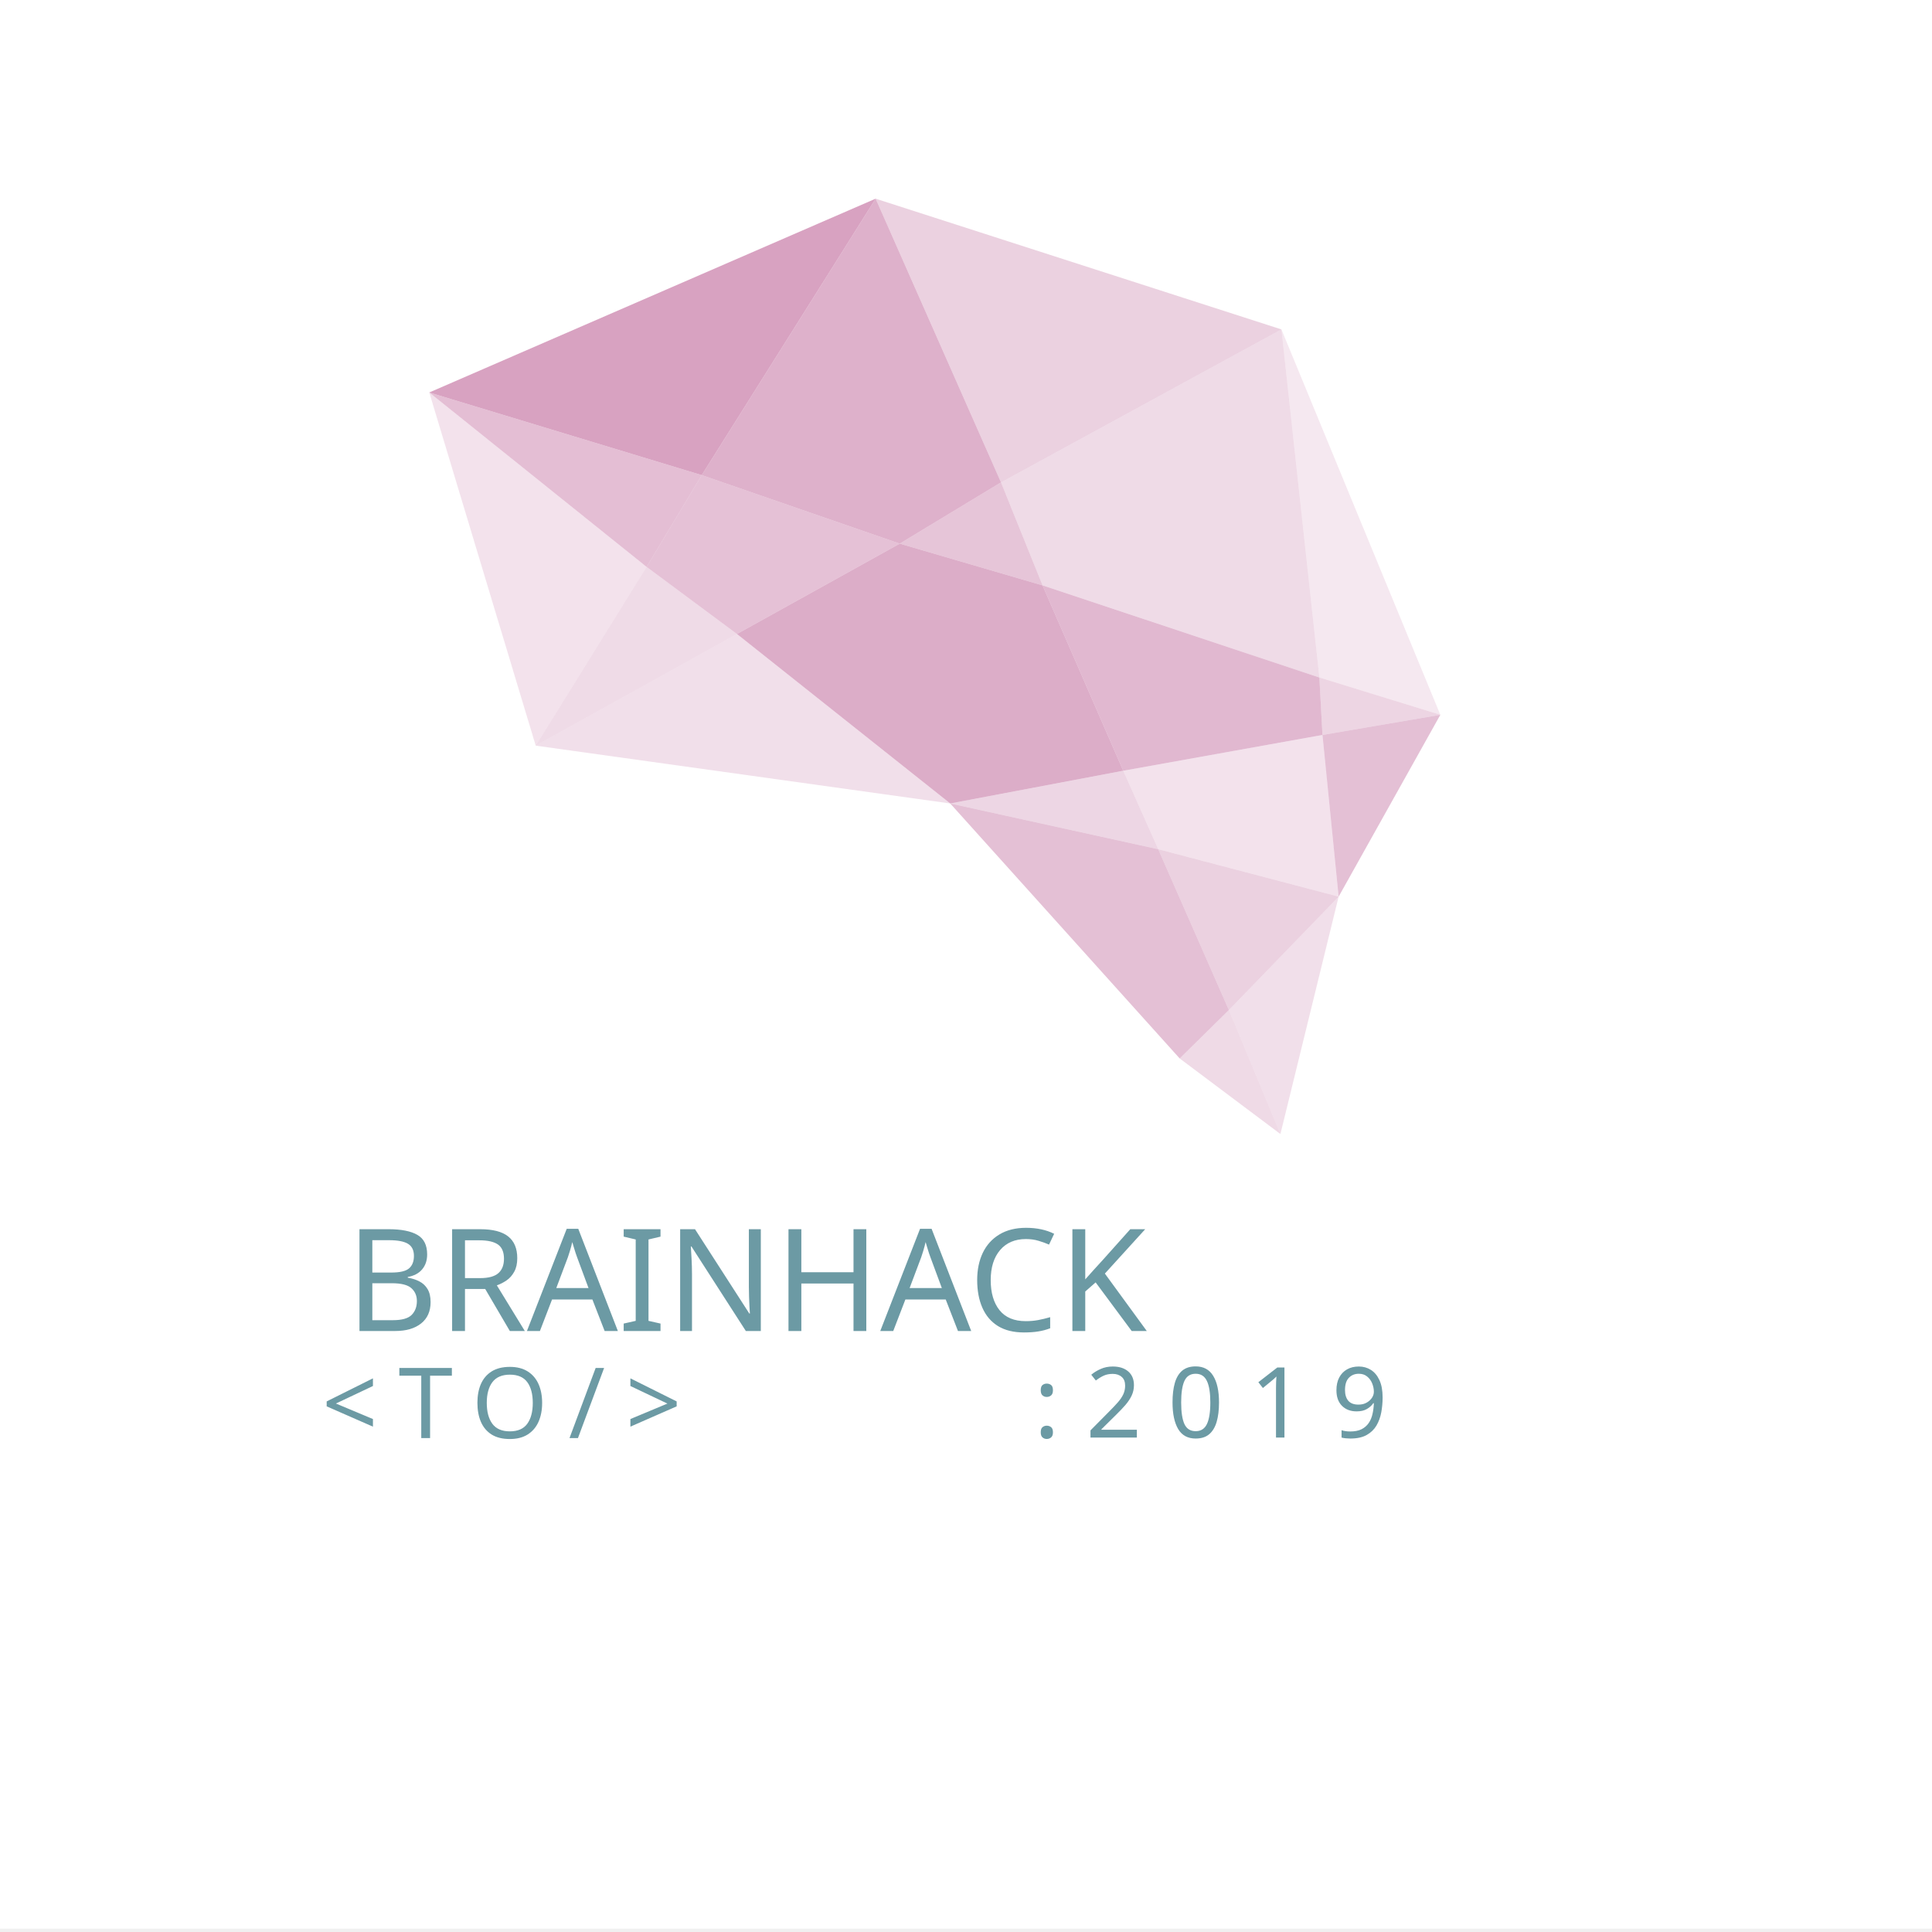
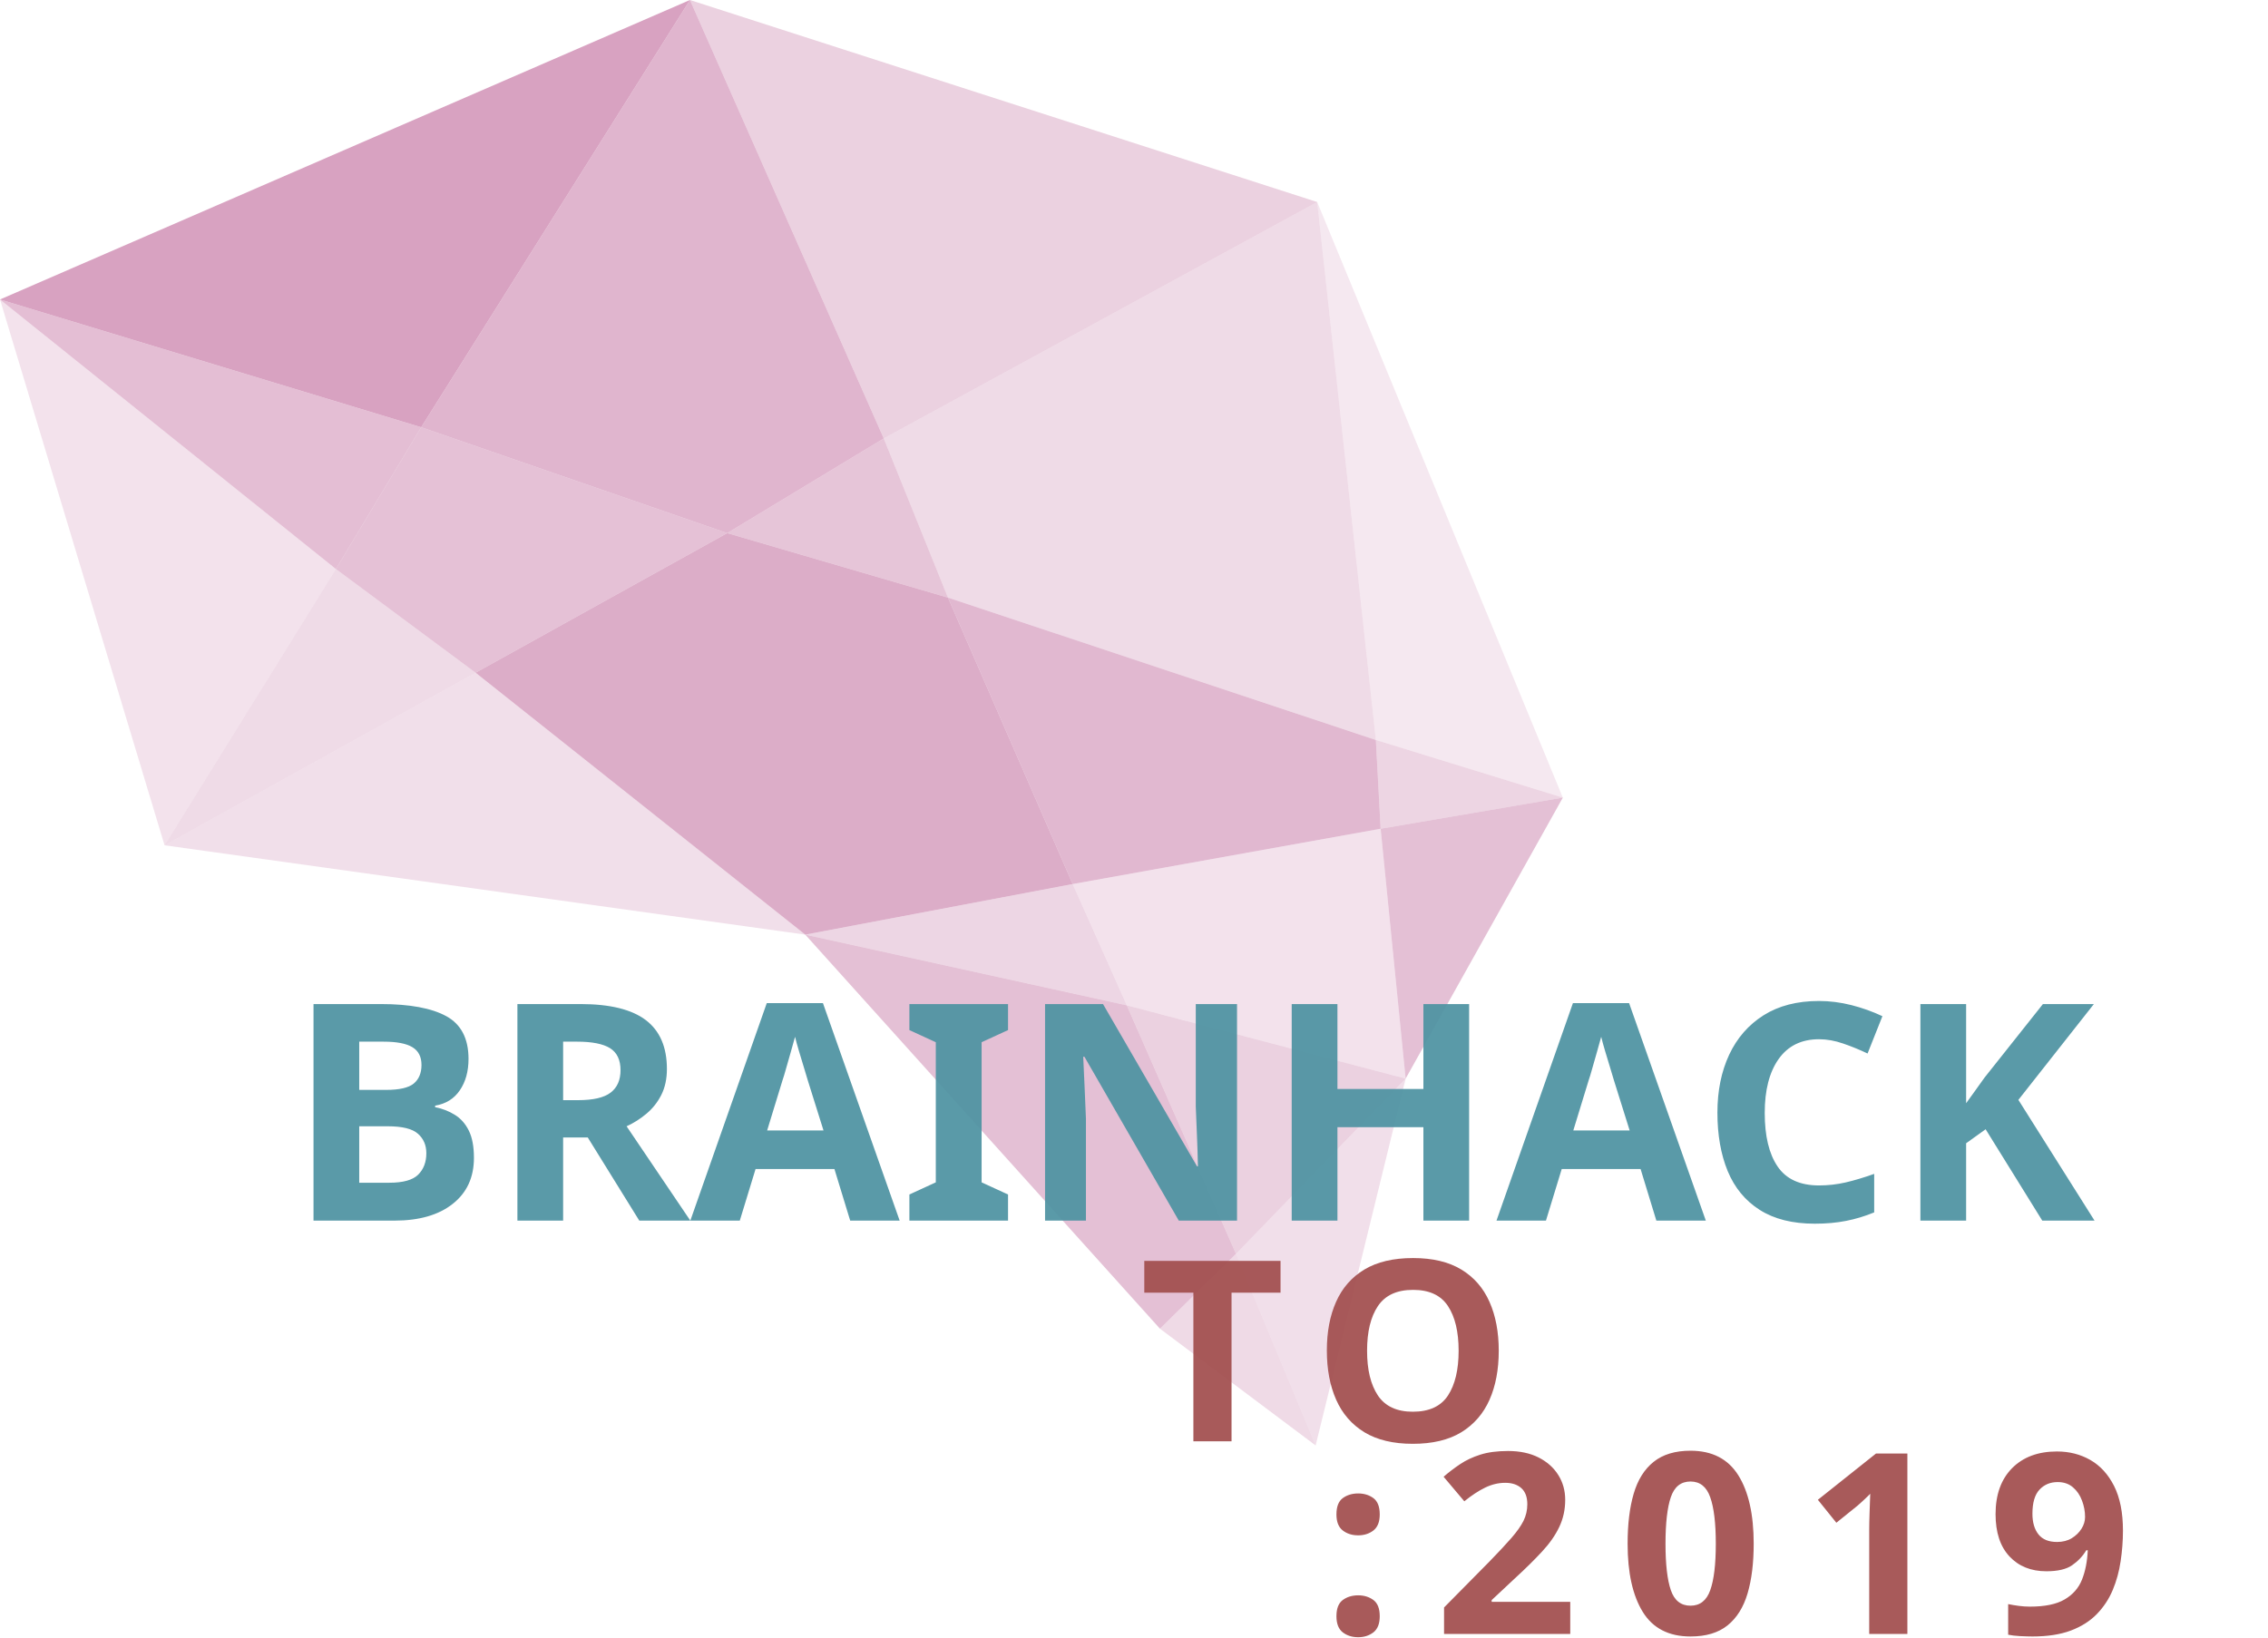
- <svg xmlns="http://www.w3.org/2000/svg" xmlns:ns1="http://www.openswatchbook.org/uri/2009/osb" width="500mm" height="500mm" viewBox="0 0 500 500" version="1.1" id="svg8">
+ <svg xmlns="http://www.w3.org/2000/svg" xmlns:ns1="http://www.openswatchbook.org/uri/2009/osb" width="379.724mm" height="274.23mm" viewBox="0 0 379.724 274.23" version="1.1" id="svg8">
  <defs id="defs2">
-     <marker orient="auto" refY="0.0" refX="0.0" id="DiamondLstart" style="overflow:visible">
-       <path id="path1153" d="M 0,-7.071 L -7.071,0 L 0,7.071 L 7.071,0 L 0,-7.071 z " style="fill-rule:evenodd;stroke:#ffffff;stroke-width:1pt;stroke-opacity:1;fill:#ffffff;fill-opacity:1" transform="scale(0.8) translate(7,0)" />
+     <marker orient="auto" refY="0" refX="0" id="DiamondLstart" style="overflow:visible">
+       <path id="path1153" d="M 0,-7.071 -7.071,0 0,7.071 7.071,0 Z" style="fill:#ffffff;fill-opacity:1;fill-rule:evenodd;stroke:#ffffff;stroke-width:1pt;stroke-opacity:1" transform="matrix(0.8,0,0,0.8,5.6,0)" />
    </marker>
-     <marker orient="auto" refY="0.0" refX="0.0" id="EmptyDiamondL" style="overflow:visible">
-       <path id="path1171" d="M 0,-7.071 L -7.071,0 L 0,7.071 L 7.071,0 L 0,-7.071 z " style="fill-rule:evenodd;fill:#ffffff;stroke:#ffffff;stroke-width:1pt;stroke-opacity:1" transform="scale(0.8)" />
+     <marker orient="auto" refY="0" refX="0" id="EmptyDiamondL" style="overflow:visible">
+       <path id="path1171" d="M 0,-7.071 -7.071,0 0,7.071 7.071,0 Z" style="fill:#ffffff;fill-rule:evenodd;stroke:#ffffff;stroke-width:1pt;stroke-opacity:1" transform="scale(0.8)" />
    </marker>
-     <marker style="overflow:visible" id="marker2028" refX="0.0" refY="0.0" orient="auto">
-       <path transform="scale(0.8)" style="fill-rule:evenodd;fill:#ffffff;stroke:#000000;stroke-width:1pt;stroke-opacity:1" d="M 0,-7.071 L -7.071,0 L 0,7.071 L 7.071,0 L 0,-7.071 z " id="path2026" />
+     <marker style="overflow:visible" id="marker2028" refX="0" refY="0" orient="auto">
+       <path transform="scale(0.8)" style="fill:#ffffff;fill-rule:evenodd;stroke:#000000;stroke-width:1pt;stroke-opacity:1" d="M 0,-7.071 -7.071,0 0,7.071 7.071,0 Z" id="path2026" />
    </marker>
-     <marker style="overflow:visible" id="marker1937" refX="0.0" refY="0.0" orient="auto">
-       <path transform="scale(0.8)" style="fill-rule:evenodd;fill:#ffffff;stroke:#000000;stroke-width:1pt;stroke-opacity:1" d="M 0,-7.071 L -7.071,0 L 0,7.071 L 7.071,0 L 0,-7.071 z " id="path1935" />
+     <marker style="overflow:visible" id="marker1937" refX="0" refY="0" orient="auto">
+       <path transform="scale(0.8)" style="fill:#ffffff;fill-rule:evenodd;stroke:#000000;stroke-width:1pt;stroke-opacity:1" d="M 0,-7.071 -7.071,0 0,7.071 7.071,0 Z" id="path1935" />
    </marker>
-     <marker style="overflow:visible" id="marker1852" refX="0.0" refY="0.0" orient="auto">
-       <path transform="scale(0.8)" style="fill-rule:evenodd;fill:#ffffff;stroke:#000000;stroke-width:1pt;stroke-opacity:1" d="M 0,-7.071 L -7.071,0 L 0,7.071 L 7.071,0 L 0,-7.071 z " id="path1850" />
+     <marker style="overflow:visible" id="marker1852" refX="0" refY="0" orient="auto">
+       <path transform="scale(0.8)" style="fill:#ffffff;fill-rule:evenodd;stroke:#000000;stroke-width:1pt;stroke-opacity:1" d="M 0,-7.071 -7.071,0 0,7.071 7.071,0 Z" id="path1850" />
    </marker>
-     <marker style="overflow:visible" id="marker1773" refX="0.0" refY="0.0" orient="auto">
-       <path transform="scale(0.8)" style="fill-rule:evenodd;fill:#ffffff;stroke:#000000;stroke-width:1pt;stroke-opacity:1" d="M 0,-7.071 L -7.071,0 L 0,7.071 L 7.071,0 L 0,-7.071 z " id="path1771" />
+     <marker style="overflow:visible" id="marker1773" refX="0" refY="0" orient="auto">
+       <path transform="scale(0.8)" style="fill:#ffffff;fill-rule:evenodd;stroke:#000000;stroke-width:1pt;stroke-opacity:1" d="M 0,-7.071 -7.071,0 0,7.071 7.071,0 Z" id="path1771" />
    </marker>
-     <marker orient="auto" refY="0.0" refX="0.0" id="EmptyDiamondLstart" style="overflow:visible">
-       <path id="path1381" d="M 0,-7.071 L -7.071,0 L 0,7.071 L 7.071,0 L 0,-7.071 z " style="fill-rule:evenodd;fill:#ffffff;stroke:#ffffff;stroke-width:1pt;stroke-opacity:1" transform="scale(0.8) translate(7,0)" />
+     <marker orient="auto" refY="0" refX="0" id="EmptyDiamondLstart" style="overflow:visible">
+       <path id="path1381" d="M 0,-7.071 -7.071,0 0,7.071 7.071,0 Z" style="fill:#ffffff;fill-rule:evenodd;stroke:#ffffff;stroke-width:1pt;stroke-opacity:1" transform="matrix(0.8,0,0,0.8,5.6,0)" />
    </marker>
-     <marker orient="auto" refY="0.0" refX="0.0" id="Arrow1Lstart" style="overflow:visible">
-       <path id="path1266" d="M 0.0,0.0 L 5.0,-5.0 L -12.5,0.0 L 5.0,5.0 L 0.0,0.0 z " style="fill-rule:evenodd;stroke:#000000;stroke-width:1pt;stroke-opacity:1;fill:#000000;fill-opacity:1" transform="scale(0.8) translate(12.5,0)" />
+     <marker orient="auto" refY="0" refX="0" id="Arrow1Lstart" style="overflow:visible">
+       <path id="path1266" d="M 0,0 5,-5 -12.5,0 5,5 Z" style="fill:#000000;fill-opacity:1;fill-rule:evenodd;stroke:#000000;stroke-width:1pt;stroke-opacity:1" transform="matrix(0.8,0,0,0.8,10,0)" />
    </marker>
    <marker style="overflow:visible" id="marker5160" refX="0" refY="0" orient="auto">
      <path transform="matrix(0.8,0,0,0.8,5.92,0.8)" style="fill:#ffffff;fill-opacity:1;fill-rule:evenodd;stroke:#c5c5c5;stroke-width:1pt;stroke-opacity:0.588" d="m -2.5,-1 c 0,2.76 -2.24,5 -5,5 -2.76,0 -5,-2.24 -5,-5 0,-2.76 2.24,-5 5,-5 2.76,0 5,2.24 5,5 z" id="path5158" />
    </marker>
    <linearGradient id="linearGradient2689" ns1:paint="solid">
      <stop style="stop-color:#000000;stop-opacity:1;" offset="0" id="stop2687" />
    </linearGradient>
    <marker style="overflow:visible" id="DistanceEnd" refX="5" refY="5" orient="auto">
      <g id="g2301" style="fill:#000000;fill-opacity:1;stroke:#000000;stroke-opacity:1">
        <path style="fill:#000000;fill-opacity:1;stroke:#000000;stroke-width:1.15;stroke-linecap:square;stroke-opacity:1" d="M 0,0 H -2" id="path2316" />
        <path style="fill:#000000;fill-opacity:1;fill-rule:evenodd;stroke:#000000;stroke-opacity:1" d="m 0,0 -13,4 4,-4 -4,-4 z" id="path2312" />
        <path style="fill:#000000;fill-opacity:1;stroke:#000000;stroke-width:1;stroke-linecap:square;stroke-opacity:1" d="M 0,-4 V 40" id="path2314" />
      </g>
    </marker>
    <marker orient="auto" refY="0" refX="0" id="DotL-8" style="overflow:visible">
      <path id="path4670-7" d="m -2.5,-1 c 0,2.76 -2.24,5 -5,5 -2.76,0 -5,-2.24 -5,-5 0,-2.76 2.24,-5 5,-5 2.76,0 5,2.24 5,5 z" style="fill:#ffffff;fill-opacity:1;fill-rule:evenodd;stroke:#ffffff;stroke-width:1pt;stroke-opacity:1" transform="matrix(0.8,0,0,0.8,5.92,0.8)" />
    </marker>
    <marker orient="auto" refY="0" refX="0" id="marker11128" style="overflow:visible">
      <path id="path11126" d="m -2.5,-1 c 0,2.76 -2.24,5 -5,5 -2.76,0 -5,-2.24 -5,-5 0,-2.76 2.24,-5 5,-5 2.76,0 5,2.24 5,5 z" style="fill:#ffffff;fill-opacity:1;fill-rule:evenodd;stroke:#ffffff;stroke-width:1pt;stroke-opacity:1" transform="matrix(0.8,0,0,0.8,5.92,0.8)" />
    </marker>
    <marker orient="auto" refY="0" refX="0" id="marker11132" style="overflow:visible">
      <path id="path11130" d="m -2.5,-1 c 0,2.76 -2.24,5 -5,5 -2.76,0 -5,-2.24 -5,-5 0,-2.76 2.24,-5 5,-5 2.76,0 5,2.24 5,5 z" style="fill:#ffffff;fill-opacity:1;fill-rule:evenodd;stroke:#ffffff;stroke-width:1pt;stroke-opacity:1" transform="matrix(0.8,0,0,0.8,5.92,0.8)" />
    </marker>
    <marker orient="auto" refY="0" refX="0" id="DotL-5" style="overflow:visible">
      <path id="path4670-2" d="m -2.5,-1 c 0,2.76 -2.24,5 -5,5 -2.76,0 -5,-2.24 -5,-5 0,-2.76 2.24,-5 5,-5 2.76,0 5,2.24 5,5 z" style="fill:#ffffff;fill-opacity:1;fill-rule:evenodd;stroke:#ffffff;stroke-width:1pt;stroke-opacity:1" transform="matrix(0.8,0,0,0.8,5.92,0.8)" />
    </marker>
    <filter style="color-interpolation-filters:sRGB" id="filter3923">
      <feFlood flood-opacity="0.498" flood-color="rgb(0,0,0)" result="flood" id="feFlood3913" />
      <feComposite in="flood" in2="SourceGraphic" operator="out" result="composite1" id="feComposite3915" />
      <feGaussianBlur in="composite1" stdDeviation="1.2" result="blur" id="feGaussianBlur3917" />
      <feOffset dx="0" dy="0" result="offset" id="feOffset3919" />
      <feComposite in="offset" in2="SourceGraphic" operator="atop" result="fbSourceGraphic" id="feComposite3921" />
      <feColorMatrix result="fbSourceGraphicAlpha" in="fbSourceGraphic" values="0 0 0 -1 0 0 0 0 -1 0 0 0 0 -1 0 0 0 0 1 0" id="feColorMatrix3925" />
      <feFlood id="feFlood3927" flood-opacity="0.498" flood-color="rgb(0,0,0)" result="flood" in="fbSourceGraphic" />
      <feComposite in2="fbSourceGraphic" id="feComposite3929" in="flood" operator="out" result="composite1" />
      <feGaussianBlur id="feGaussianBlur3931" in="composite1" stdDeviation="1.2" result="blur" />
      <feOffset id="feOffset3933" dx="0" dy="0" result="offset" />
      <feComposite in2="fbSourceGraphic" id="feComposite3935" in="offset" operator="atop" result="composite2" />
    </filter>
  </defs>
-   <g id="layer5" style="display:inline;opacity:1">
+   <g id="layer5" style="display:inline;opacity:1" transform="translate(-79.0222,-59.07317)">
    <rect style="fill:#ffffff;fill-opacity:1;stroke-width:1.328;stroke-miterlimit:4;stroke-dasharray:none;stroke-dashoffset:0" id="rect8804" width="501.319" height="501.087" x="-0.756" y="-1.952" />
  </g>
-   <g id="layer1" style="display:none">
+   <g id="layer1" style="display:none" transform="translate(-79.0222,-59.07317)">
    <path id="path3156-9-8-5-8" d="m 259.058,124.839 72.575,-39.588 9.82,90.091 -71.645,-23.846" style="display:inline;fill:#cdbcc6;fill-opacity:1;stroke:#000000;stroke-width:0.2;stroke-linecap:butt;stroke-linejoin:miter;stroke-miterlimit:4;stroke-dasharray:none;stroke-opacity:1;filter:url(#filter3923)" />
  </g>
-   <g id="layer2" style="display:inline" />
-   <g id="layer3" style="display:inline;opacity:1">
-     <g id="g6649" style="stroke-width:0.2;stroke-miterlimit:4;stroke-dasharray:none">
-       <path id="path3137-2-3-4-1-2" d="m 342.252,190.204 4.184,41.851 26.321,-47.06 z" style="display:inline;fill:#ce8bb2;fill-opacity:0.545;stroke:none;stroke-width:0.2;stroke-linecap:butt;stroke-linejoin:miter;stroke-miterlimit:4;stroke-dasharray:none;stroke-opacity:1" />
-       <path id="path3133-6-0-1-1" d="m 346.437,232.054 -4.184,-41.851 -51.56,9.265 9.059,20.309 z" style="display:inline;fill:#ce8bb2;fill-opacity:0.253;stroke:none;stroke-width:0.2;stroke-linecap:butt;stroke-linejoin:miter;stroke-miterlimit:4;stroke-dasharray:none;stroke-opacity:1" />
-       <path id="path3125-7" d="M 341.453,175.342 331.633,85.251 372.757,184.994 Z" style="fill:#ce8bb2;fill-opacity:0.202;stroke:none;stroke-width:0.2;stroke-linecap:butt;stroke-linejoin:miter;stroke-miterlimit:4;stroke-dasharray:none;stroke-opacity:1" />
-       <path id="path3129-7" d="m 331.37,293.486 -13.333,-32.088 28.4,-29.344 z" style="fill:#ce8bb2;fill-opacity:0.275;stroke:none;stroke-width:0.2;stroke-linecap:butt;stroke-linejoin:miter;stroke-miterlimit:4;stroke-dasharray:none;stroke-opacity:1" />
-       <path id="path3135-4" d="m 138.646,192.976 107.272,14.962 -55.194,-43.862 -52.078,28.899" style="fill:#ce8bb2;fill-opacity:0.275;stroke:none;stroke-width:0.2;stroke-linecap:butt;stroke-linejoin:miter;stroke-miterlimit:4;stroke-dasharray:none;stroke-opacity:1" />
-       <path id="path3137-2" d="m 111.096,101.57 56.239,45.142 14.277,-23.747 z" style="fill:#ce8bb2;fill-opacity:0.562;stroke:none;stroke-width:0.2;stroke-linecap:butt;stroke-linejoin:miter;stroke-miterlimit:4;stroke-dasharray:none;stroke-opacity:1" />
-       <path id="path3139-2" d="m 232.857,140.694 26.201,-15.855 10.751,26.657 -36.952,-10.802 v 0" style="fill:#ce8bb2;fill-opacity:0.502;stroke:none;stroke-width:0.2;stroke-linecap:butt;stroke-linejoin:miter;stroke-miterlimit:4;stroke-dasharray:none;stroke-opacity:1" />
-       <path id="path3137-2-3" d="m 111.096,101.57 27.55,91.406 28.689,-46.264 z" style="display:inline;fill:#ce8bb2;fill-opacity:0.249;stroke:none;stroke-width:0.2;stroke-linecap:butt;stroke-linejoin:miter;stroke-miterlimit:4;stroke-dasharray:none;stroke-opacity:1" />
-       <path id="path3137-2-3-4" d="m 167.335,146.712 -28.689,46.264 52.078,-28.899 z" style="display:inline;fill:#ce8bb2;fill-opacity:0.309;stroke:none;stroke-width:0.2;stroke-linecap:butt;stroke-linejoin:miter;stroke-miterlimit:4;stroke-dasharray:none;stroke-opacity:1" />
-       <path id="path3137-2-3-4-1" d="m 341.453,175.342 0.799,14.862 30.505,-5.21 z" style="display:inline;fill:#ce8bb2;fill-opacity:0.361;stroke:none;stroke-width:0.2;stroke-linecap:butt;stroke-linejoin:miter;stroke-miterlimit:4;stroke-dasharray:none;stroke-opacity:1" />
-       <path id="path3137-2-3-4-1-7" d="m 299.751,219.778 18.286,41.62 28.4,-29.344 z" style="display:inline;fill:#ce8bb2;fill-opacity:0.395;stroke:none;stroke-width:0.2;stroke-linecap:butt;stroke-linejoin:miter;stroke-miterlimit:4;stroke-dasharray:none;stroke-opacity:1" />
-       <path id="path3137-2-3-4-1-7-2" d="m 305.306,273.93 26.065,19.556 -13.333,-32.088 z" style="display:inline;fill:#ce8bb2;fill-opacity:0.313;stroke:none;stroke-width:0.2;stroke-linecap:butt;stroke-linejoin:miter;stroke-miterlimit:4;stroke-dasharray:none;stroke-opacity:1" />
-       <path id="path3137-2-3-4-1-7-2-3" d="m 245.918,207.939 53.833,11.839 -9.059,-20.309 z" style="display:inline;fill:#ce8bb2;fill-opacity:0.348;stroke:none;stroke-width:0.2;stroke-linecap:butt;stroke-linejoin:miter;stroke-miterlimit:4;stroke-dasharray:none;stroke-opacity:1" />
-       <path id="path3154-3" d="m 259.058,124.839 -32.446,-73.423 105.021,33.835" style="fill:#ce8bb2;fill-opacity:0.395;stroke:none;stroke-width:0.2;stroke-linecap:butt;stroke-linejoin:miter;stroke-miterlimit:4;stroke-dasharray:none;stroke-opacity:1" />
-       <path id="path3156-9" d="M 111.096,101.57 226.611,51.416 181.612,122.965 v 0 l -70.516,-21.395" style="fill:#ce8bb2;fill-opacity:0.798;stroke:none;stroke-width:0.2;stroke-linecap:butt;stroke-linejoin:miter;stroke-miterlimit:4;stroke-dasharray:none;stroke-opacity:1" />
-       <path id="path3156-9-8" d="m 181.612,122.965 45,-71.549 32.446,73.423 -26.201,15.855" style="display:inline;fill:#ce8bb2;fill-opacity:0.674;stroke:none;stroke-width:0.2;stroke-linecap:butt;stroke-linejoin:miter;stroke-miterlimit:4;stroke-dasharray:none;stroke-opacity:1" />
-       <path id="path3156-9-8-5" d="m 259.058,124.839 72.575,-39.588 9.82,90.091 -71.645,-23.846" style="display:inline;fill:#ce8bb2;fill-opacity:0.309;stroke:none;stroke-width:0.2;stroke-linecap:butt;stroke-linejoin:miter;stroke-miterlimit:4;stroke-dasharray:none;stroke-opacity:1" />
-       <path id="path3156-9-8-5-2" d="m 245.918,207.939 -55.194,-43.862 42.133,-23.383 36.952,10.802 20.884,47.973" style="display:inline;fill:#ce8bb2;fill-opacity:0.704;stroke:none;stroke-width:0.2;stroke-linecap:butt;stroke-linejoin:miter;stroke-miterlimit:4;stroke-dasharray:none;stroke-opacity:1" />
-       <path id="path3133-6-0" d="m 305.305,273.93 12.731,-12.532 -18.286,-41.62 -53.833,-11.839 z" style="display:inline;fill:#ce8bb2;fill-opacity:0.541;stroke:none;stroke-width:0.2;stroke-linecap:butt;stroke-linejoin:miter;stroke-miterlimit:4;stroke-dasharray:none;stroke-opacity:1" />
-       <path id="path3133-6-0-1" d="m 342.252,190.204 -0.799,-14.862 -71.645,-23.846 20.884,47.973 z" style="display:inline;fill:#ce8bb2;fill-opacity:0.609;stroke:none;stroke-width:0.2;stroke-linecap:butt;stroke-linejoin:miter;stroke-miterlimit:4;stroke-dasharray:none;stroke-opacity:1" />
-       <path id="path3133-6-0-1-1-3" d="m 190.724,164.077 42.133,-23.383 -51.245,-17.729 -14.277,23.747 z" style="display:inline;fill:#ce8bb2;fill-opacity:0.528;stroke:none;stroke-width:0.2;stroke-linecap:butt;stroke-linejoin:miter;stroke-miterlimit:4;stroke-dasharray:none;stroke-opacity:1" />
+   <g id="layer2" style="display:inline" transform="translate(-79.0222,-59.07317)" />
+   <g id="layer3" style="display:inline;opacity:1" transform="translate(-79.0222,-59.07317)">
+     <g id="g6649" style="stroke:none;stroke-width:0;stroke-miterlimit:4;stroke-dasharray:none;stroke-opacity:1" transform="translate(-32.07395,7.65706)">
+       <path id="path3137-2-3-4-1-2" d="m 342.252,190.204 4.184,41.851 26.321,-47.06 z" style="display:inline;fill:#ce8bb2;fill-opacity:0.545;stroke:none;stroke-width:0;stroke-linecap:butt;stroke-linejoin:miter;stroke-miterlimit:4;stroke-dasharray:none;stroke-opacity:1" />
+       <path id="path3133-6-0-1-1" d="m 346.437,232.054 -4.184,-41.851 -51.56,9.265 9.059,20.309 z" style="display:inline;fill:#ce8bb2;fill-opacity:0.253;stroke:none;stroke-width:0;stroke-linecap:butt;stroke-linejoin:miter;stroke-miterlimit:4;stroke-dasharray:none;stroke-opacity:1" />
+       <path id="path3125-7" d="M 341.453,175.342 331.633,85.251 372.757,184.994 Z" style="fill:#ce8bb2;fill-opacity:0.202;stroke:none;stroke-width:0;stroke-linecap:butt;stroke-linejoin:miter;stroke-miterlimit:4;stroke-dasharray:none;stroke-opacity:1" />
+       <path id="path3129-7" d="m 331.37,293.486 -13.333,-32.088 28.4,-29.344 z" style="fill:#ce8bb2;fill-opacity:0.275;stroke:none;stroke-width:0;stroke-linecap:butt;stroke-linejoin:miter;stroke-miterlimit:4;stroke-dasharray:none;stroke-opacity:1" />
+       <path id="path3135-4" d="m 138.646,192.976 107.272,14.962 -55.194,-43.862 -52.078,28.899" style="fill:#ce8bb2;fill-opacity:0.275;stroke:none;stroke-width:0;stroke-linecap:butt;stroke-linejoin:miter;stroke-miterlimit:4;stroke-dasharray:none;stroke-opacity:1" />
+       <path id="path3137-2" d="m 111.096,101.57 56.239,45.142 14.277,-23.747 z" style="fill:#ce8bb2;fill-opacity:0.562;stroke:none;stroke-width:0;stroke-linecap:butt;stroke-linejoin:miter;stroke-miterlimit:4;stroke-dasharray:none;stroke-opacity:1" />
+       <path id="path3139-2" d="m 232.857,140.694 26.201,-15.855 10.751,26.657 -36.952,-10.802 v 0" style="fill:#ce8bb2;fill-opacity:0.502;stroke:none;stroke-width:0;stroke-linecap:butt;stroke-linejoin:miter;stroke-miterlimit:4;stroke-dasharray:none;stroke-opacity:1" />
+       <path id="path3137-2-3" d="m 111.096,101.57 27.55,91.406 28.689,-46.264 z" style="display:inline;fill:#ce8bb2;fill-opacity:0.249;stroke:none;stroke-width:0;stroke-linecap:butt;stroke-linejoin:miter;stroke-miterlimit:4;stroke-dasharray:none;stroke-opacity:1" />
+       <path id="path3137-2-3-4" d="m 167.335,146.712 -28.689,46.264 52.078,-28.899 z" style="display:inline;fill:#ce8bb2;fill-opacity:0.309;stroke:none;stroke-width:0;stroke-linecap:butt;stroke-linejoin:miter;stroke-miterlimit:4;stroke-dasharray:none;stroke-opacity:1" />
+       <path id="path3137-2-3-4-1" d="m 341.453,175.342 0.799,14.862 30.505,-5.21 z" style="display:inline;fill:#ce8bb2;fill-opacity:0.361;stroke:none;stroke-width:0;stroke-linecap:butt;stroke-linejoin:miter;stroke-miterlimit:4;stroke-dasharray:none;stroke-opacity:1" />
+       <path id="path3137-2-3-4-1-7" d="m 299.751,219.778 18.286,41.62 28.4,-29.344 z" style="display:inline;fill:#ce8bb2;fill-opacity:0.395;stroke:none;stroke-width:0;stroke-linecap:butt;stroke-linejoin:miter;stroke-miterlimit:4;stroke-dasharray:none;stroke-opacity:1" />
+       <path id="path3137-2-3-4-1-7-2" d="m 305.306,273.93 26.065,19.556 -13.333,-32.088 z" style="display:inline;fill:#ce8bb2;fill-opacity:0.313;stroke:none;stroke-width:0;stroke-linecap:butt;stroke-linejoin:miter;stroke-miterlimit:4;stroke-dasharray:none;stroke-opacity:1" />
+       <path id="path3137-2-3-4-1-7-2-3" d="m 245.918,207.939 53.833,11.839 -9.059,-20.309 z" style="display:inline;fill:#ce8bb2;fill-opacity:0.348;stroke:none;stroke-width:0;stroke-linecap:butt;stroke-linejoin:miter;stroke-miterlimit:4;stroke-dasharray:none;stroke-opacity:1" />
+       <path id="path3154-3" d="m 259.058,124.839 -32.446,-73.423 105.021,33.835" style="fill:#ce8bb2;fill-opacity:0.395;stroke:none;stroke-width:0;stroke-linecap:butt;stroke-linejoin:miter;stroke-miterlimit:4;stroke-dasharray:none;stroke-opacity:1" />
+       <path id="path3156-9" d="M 111.096,101.57 226.611,51.416 181.612,122.965 v 0 l -70.516,-21.395" style="fill:#ce8bb2;fill-opacity:0.798;stroke:none;stroke-width:0;stroke-linecap:butt;stroke-linejoin:miter;stroke-miterlimit:4;stroke-dasharray:none;stroke-opacity:1" />
+       <path id="path3156-9-8" d="m 181.612,122.965 45,-71.549 32.446,73.423 -26.201,15.855" style="display:inline;fill:#ce8bb2;fill-opacity:0.639;stroke:none;stroke-width:0;stroke-linecap:butt;stroke-linejoin:miter;stroke-miterlimit:4;stroke-dasharray:none;stroke-opacity:1" />
+       <path id="path3156-9-8-5" d="m 259.058,124.839 72.575,-39.588 9.82,90.091 -71.645,-23.846" style="display:inline;fill:#ce8bb2;fill-opacity:0.309;stroke:none;stroke-width:0;stroke-linecap:butt;stroke-linejoin:miter;stroke-miterlimit:4;stroke-dasharray:none;stroke-opacity:1" />
+       <path id="path3156-9-8-5-2" d="m 245.918,207.939 -55.194,-43.862 42.133,-23.383 36.952,10.802 20.884,47.973" style="display:inline;fill:#ce8bb2;fill-opacity:0.704;stroke:none;stroke-width:0;stroke-linecap:butt;stroke-linejoin:miter;stroke-miterlimit:4;stroke-dasharray:none;stroke-opacity:1" />
+       <path id="path3133-6-0" d="m 305.305,273.93 12.731,-12.532 -18.286,-41.62 -53.833,-11.839 z" style="display:inline;fill:#ce8bb2;fill-opacity:0.541;stroke:none;stroke-width:0;stroke-linecap:butt;stroke-linejoin:miter;stroke-miterlimit:4;stroke-dasharray:none;stroke-opacity:1" />
+       <path id="path3133-6-0-1" d="m 342.252,190.204 -0.799,-14.862 -71.645,-23.846 20.884,47.973 z" style="display:inline;fill:#ce8bb2;fill-opacity:0.609;stroke:none;stroke-width:0;stroke-linecap:butt;stroke-linejoin:miter;stroke-miterlimit:4;stroke-dasharray:none;stroke-opacity:1" />
+       <path id="path3133-6-0-1-1-3" d="m 190.724,164.077 42.133,-23.383 -51.245,-17.729 -14.277,23.747 z" style="display:inline;fill:#ce8bb2;fill-opacity:0.528;stroke:none;stroke-width:0;stroke-linecap:butt;stroke-linejoin:miter;stroke-miterlimit:4;stroke-dasharray:none;stroke-opacity:1" />
    </g>
  </g>
-   <g id="layer7" style="display:inline">
-     <text xml:space="preserve" style="font-style:normal;font-variant:normal;font-weight:normal;font-stretch:normal;font-size:36.886px;line-height:1.25;font-family:'Press Start 2P';-inkscape-font-specification:'Press Start 2P, Normal';font-variant-ligatures:normal;font-variant-caps:normal;font-variant-numeric:normal;font-feature-settings:normal;text-align:start;letter-spacing:0px;word-spacing:0px;writing-mode:lr-tb;text-anchor:start;display:inline;fill:#437d8a;fill-opacity:0.781;stroke:none;stroke-width:0.922" x="89.453" y="344.463" id="text8837-3">
-       <tspan id="tspan1050" x="89.453" y="344.463">BRAINHACK</tspan>
-       <tspan id="tspan1052" x="89.453" y="390.572" />
-     </text>
-     <text xml:space="preserve" style="font-style:normal;font-variant:normal;font-weight:300;font-stretch:normal;font-size:25.4px;line-height:1.25;font-family:Montserrat;-inkscape-font-specification:'Montserrat, Light';font-variant-ligatures:normal;font-variant-caps:normal;font-variant-numeric:normal;font-feature-settings:normal;text-align:start;letter-spacing:6.673px;word-spacing:0px;writing-mode:lr-tb;text-anchor:start;display:inline;fill:#437d8a;fill-opacity:0.781;stroke:none;stroke-width:0.265" x="267.517" y="372.043" id="text4657">
-       <tspan id="tspan4655" x="267.517" y="372.043" style="font-style:normal;font-variant:normal;font-weight:normal;font-stretch:normal;font-size:25.4px;font-family:'Press Start 2P';-inkscape-font-specification:'Press Start 2P, Normal';font-variant-ligatures:normal;font-variant-caps:normal;font-variant-numeric:normal;font-feature-settings:normal;text-align:start;letter-spacing:6.673px;writing-mode:lr-tb;text-anchor:start;fill:#437d8a;fill-opacity:0.781;stroke-width:0.265">:2019</tspan>
-     </text>
-     <text xml:space="preserve" style="font-style:normal;font-variant:normal;font-weight:300;font-stretch:normal;font-size:36.886px;line-height:1.25;font-family:Montserrat;-inkscape-font-specification:'Montserrat, weight=255';font-variant-ligatures:normal;font-variant-caps:normal;font-variant-numeric:normal;font-feature-settings:normal;text-align:start;letter-spacing:0px;word-spacing:0px;writing-mode:lr-tb;text-anchor:start;display:inline;fill:#437d8a;fill-opacity:0.781;stroke:none;stroke-width:0.922" x="83.282" y="372.167" id="text8837-3-3">
-       <tspan id="tspan8835-8-6" x="83.282" y="372.167" style="font-style:normal;font-variant:normal;font-weight:normal;font-stretch:normal;font-size:25.4px;font-family:'Press Start 2P';-inkscape-font-specification:'Press Start 2P, Normal';font-variant-ligatures:normal;font-variant-caps:normal;font-variant-numeric:normal;font-feature-settings:normal;text-align:start;letter-spacing:5.292px;word-spacing:1.244px;writing-mode:lr-tb;text-anchor:start;fill:#437d8a;fill-opacity:0.781;stroke-width:0.922">&lt;TO/&gt;</tspan>
-     </text>
+   <g id="layer7" style="display:inline" transform="translate(-79.0222,-59.07317)">
+     <g id="g8549" transform="translate(-19.8976,-117.0719)" style="fill:#4f93a2;fill-opacity:0.936">
+       <text id="text8837-3" y="380.557" x="146.832" style="font-style:normal;font-variant:normal;font-weight:normal;font-stretch:normal;font-size:36.886px;line-height:1.25;font-family:'Press Start 2P';-inkscape-font-specification:'Press Start 2P, Normal';font-variant-ligatures:normal;font-variant-caps:normal;font-variant-numeric:normal;font-feature-settings:normal;text-align:start;letter-spacing:0px;word-spacing:0px;writing-mode:lr-tb;text-anchor:start;display:inline;fill:#4f93a2;fill-opacity:0.936;stroke:none;stroke-width:0.922" xml:space="preserve">
+         <tspan style="font-style:normal;font-variant:normal;font-weight:800;font-stretch:normal;font-size:50.8px;font-family:Montserrat;-inkscape-font-specification:'Montserrat, Ultra-Bold';font-variant-ligatures:normal;font-variant-caps:normal;font-variant-numeric:normal;font-feature-settings:normal;text-align:start;writing-mode:lr-tb;text-anchor:start;fill:#4f93a2;fill-opacity:0.936" y="380.557" x="146.832" id="tspan1052">BRAINHACK</tspan>
+       </text>
+       <text id="text4657" y="449.782" x="320.269" style="font-style:normal;font-variant:normal;font-weight:300;font-stretch:normal;font-size:25.4px;line-height:1.25;font-family:Montserrat;-inkscape-font-specification:'Montserrat, Light';font-variant-ligatures:normal;font-variant-caps:normal;font-variant-numeric:normal;font-feature-settings:normal;text-align:start;letter-spacing:6.673px;word-spacing:0px;writing-mode:lr-tb;text-anchor:start;display:inline;fill:#a85a5a;fill-opacity:1;stroke:none;stroke-width:0.265" xml:space="preserve">
+         <tspan style="font-style:normal;font-variant:normal;font-weight:800;font-stretch:normal;font-size:42.333px;font-family:Montserrat;-inkscape-font-specification:'Montserrat, Ultra-Bold';font-variant-ligatures:normal;font-variant-caps:normal;font-variant-numeric:normal;font-feature-settings:normal;text-align:start;letter-spacing:6.673px;writing-mode:lr-tb;text-anchor:start;fill:#a85a5a;fill-opacity:1;stroke-width:0.265" y="449.782" x="320.269" id="tspan4655">:2019</tspan>
+       </text>
+       <text id="text8837-3-3" y="417.515" x="289.662" style="font-style:normal;font-variant:normal;font-weight:300;font-stretch:normal;font-size:36.886px;line-height:1.25;font-family:Montserrat;-inkscape-font-specification:'Montserrat, weight=255';font-variant-ligatures:normal;font-variant-caps:normal;font-variant-numeric:normal;font-feature-settings:normal;text-align:start;letter-spacing:0px;word-spacing:0px;writing-mode:lr-tb;text-anchor:start;display:inline;fill:#4f93a2;fill-opacity:0.936;stroke:none;stroke-width:0.922" xml:space="preserve">
+         <tspan style="font-style:normal;font-variant:normal;font-weight:800;font-stretch:normal;font-size:42.333px;font-family:Montserrat;-inkscape-font-specification:'Montserrat, Ultra-Bold';font-variant-ligatures:normal;font-variant-caps:normal;font-variant-numeric:normal;font-feature-settings:normal;text-align:start;letter-spacing:5.292px;word-spacing:1.244px;writing-mode:lr-tb;text-anchor:start;fill:#a24f4f;fill-opacity:0.936;stroke-width:0.922" y="417.515" x="289.662" id="tspan8835-8-6">TO</tspan>
+       </text>
+     </g>
  </g>
</svg>
